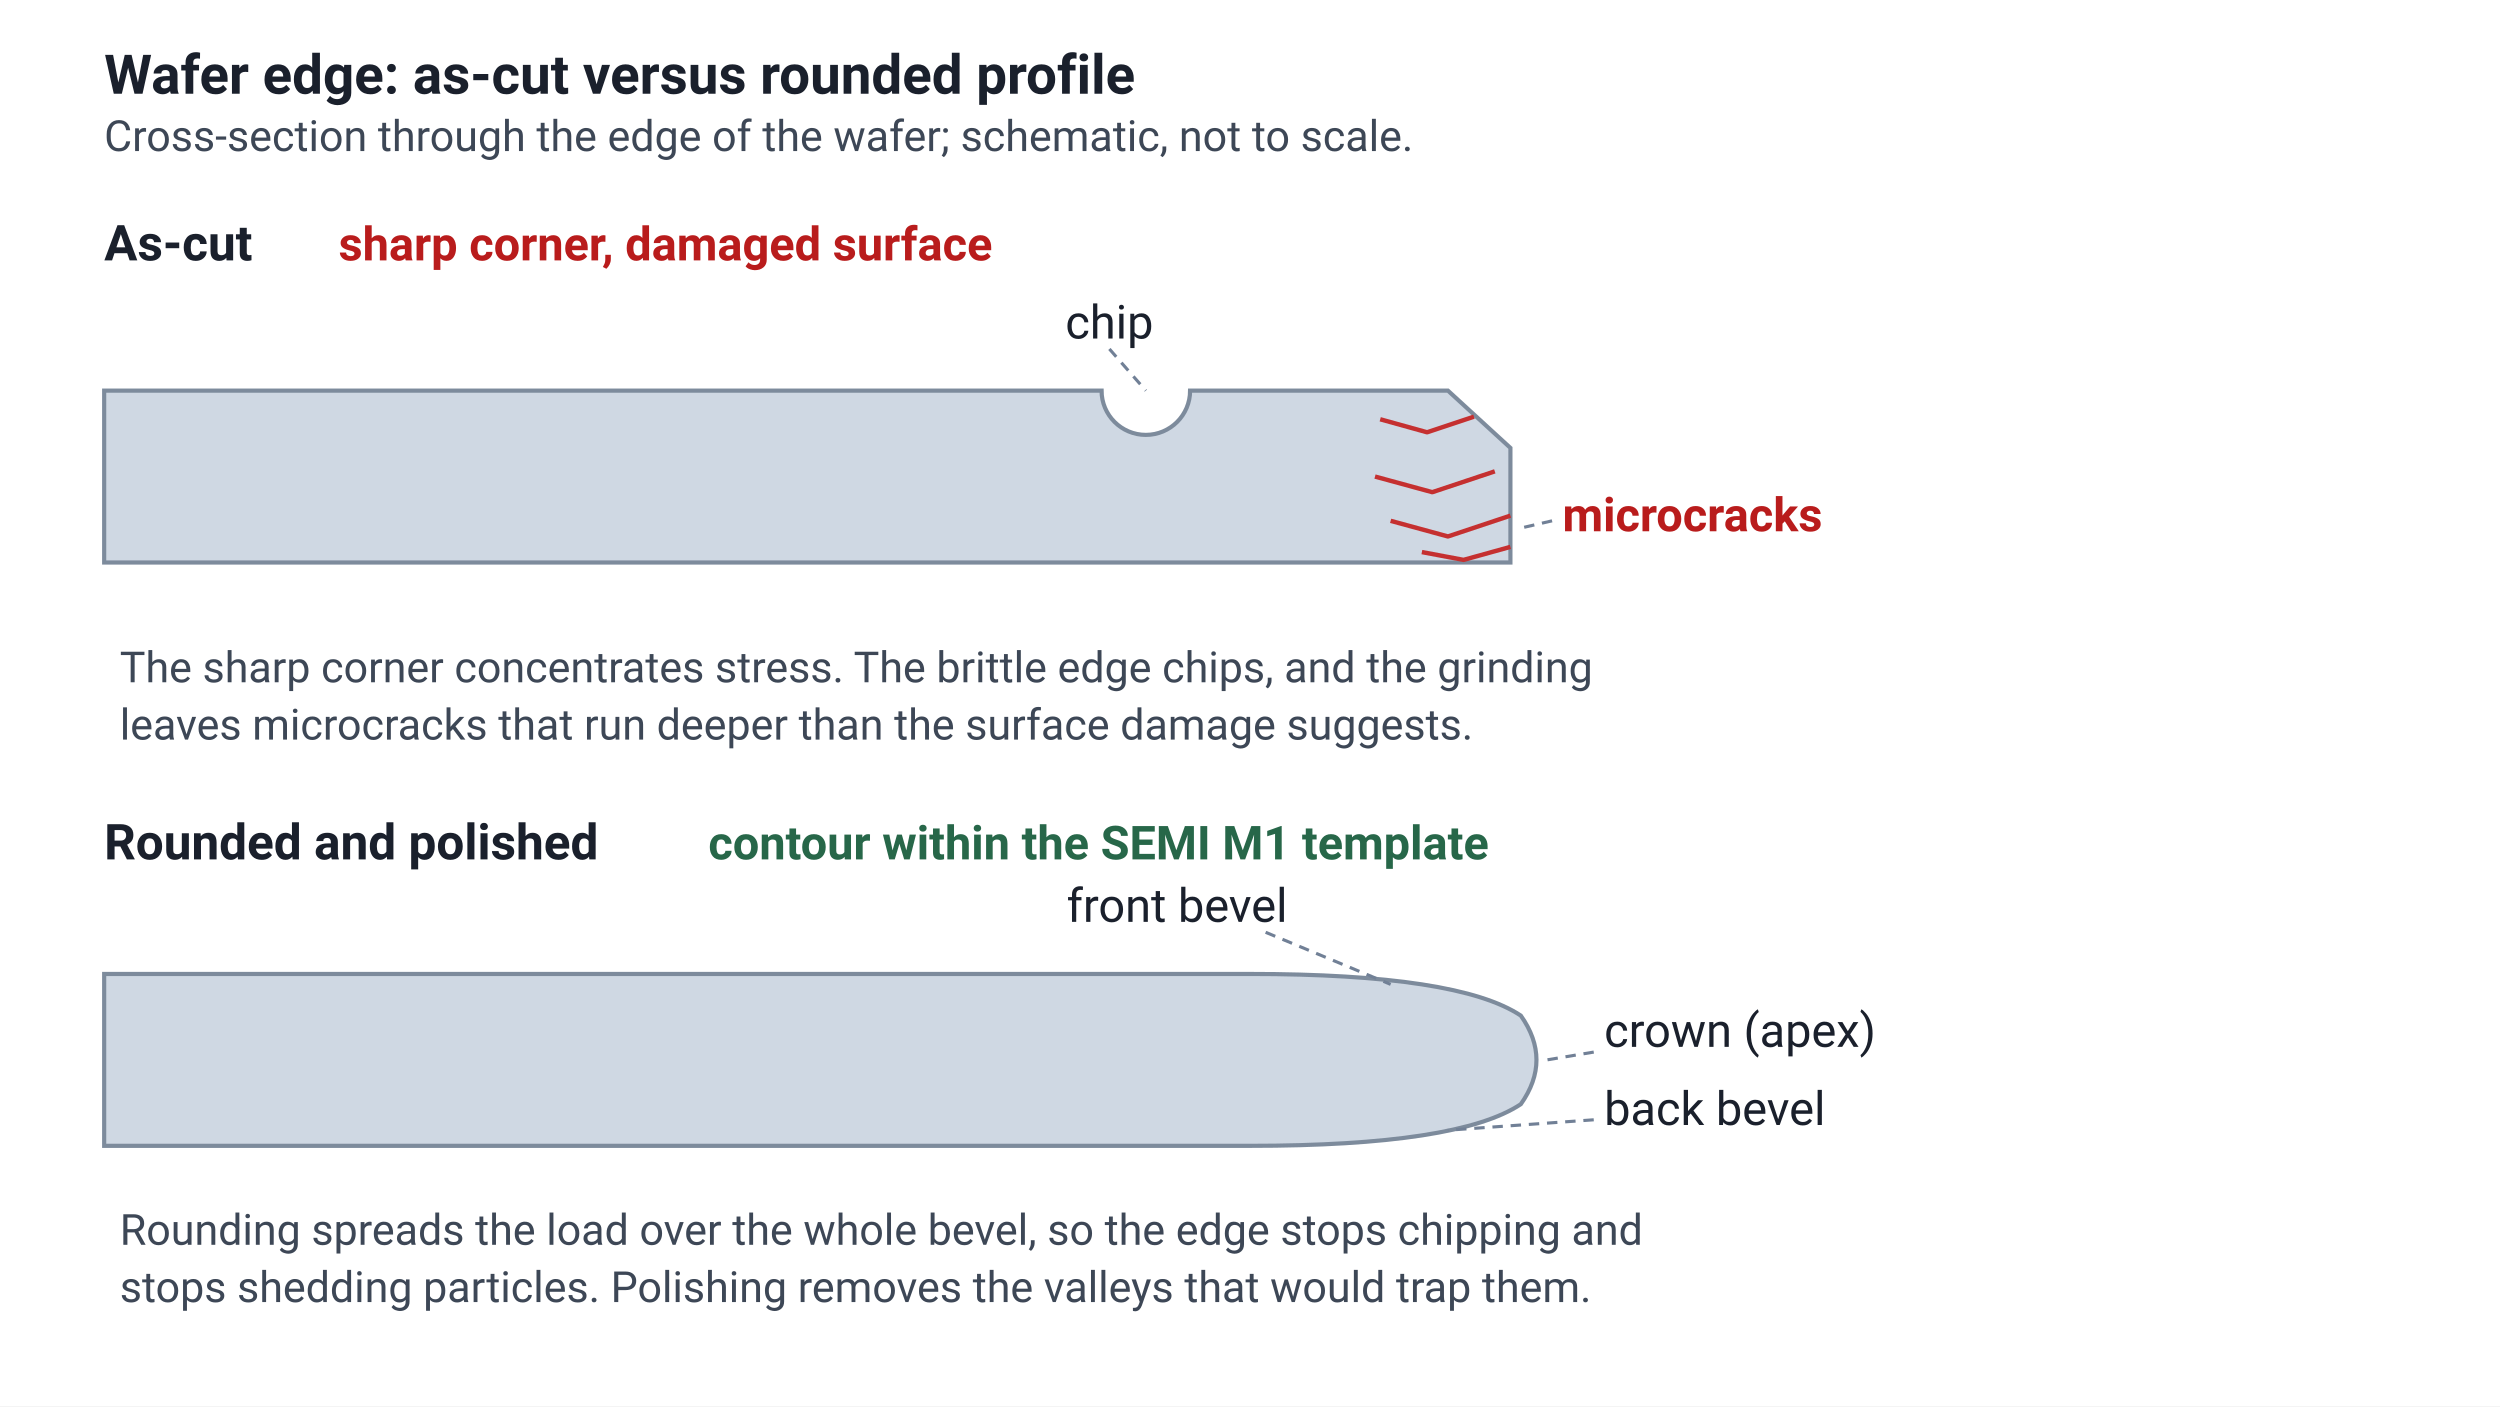
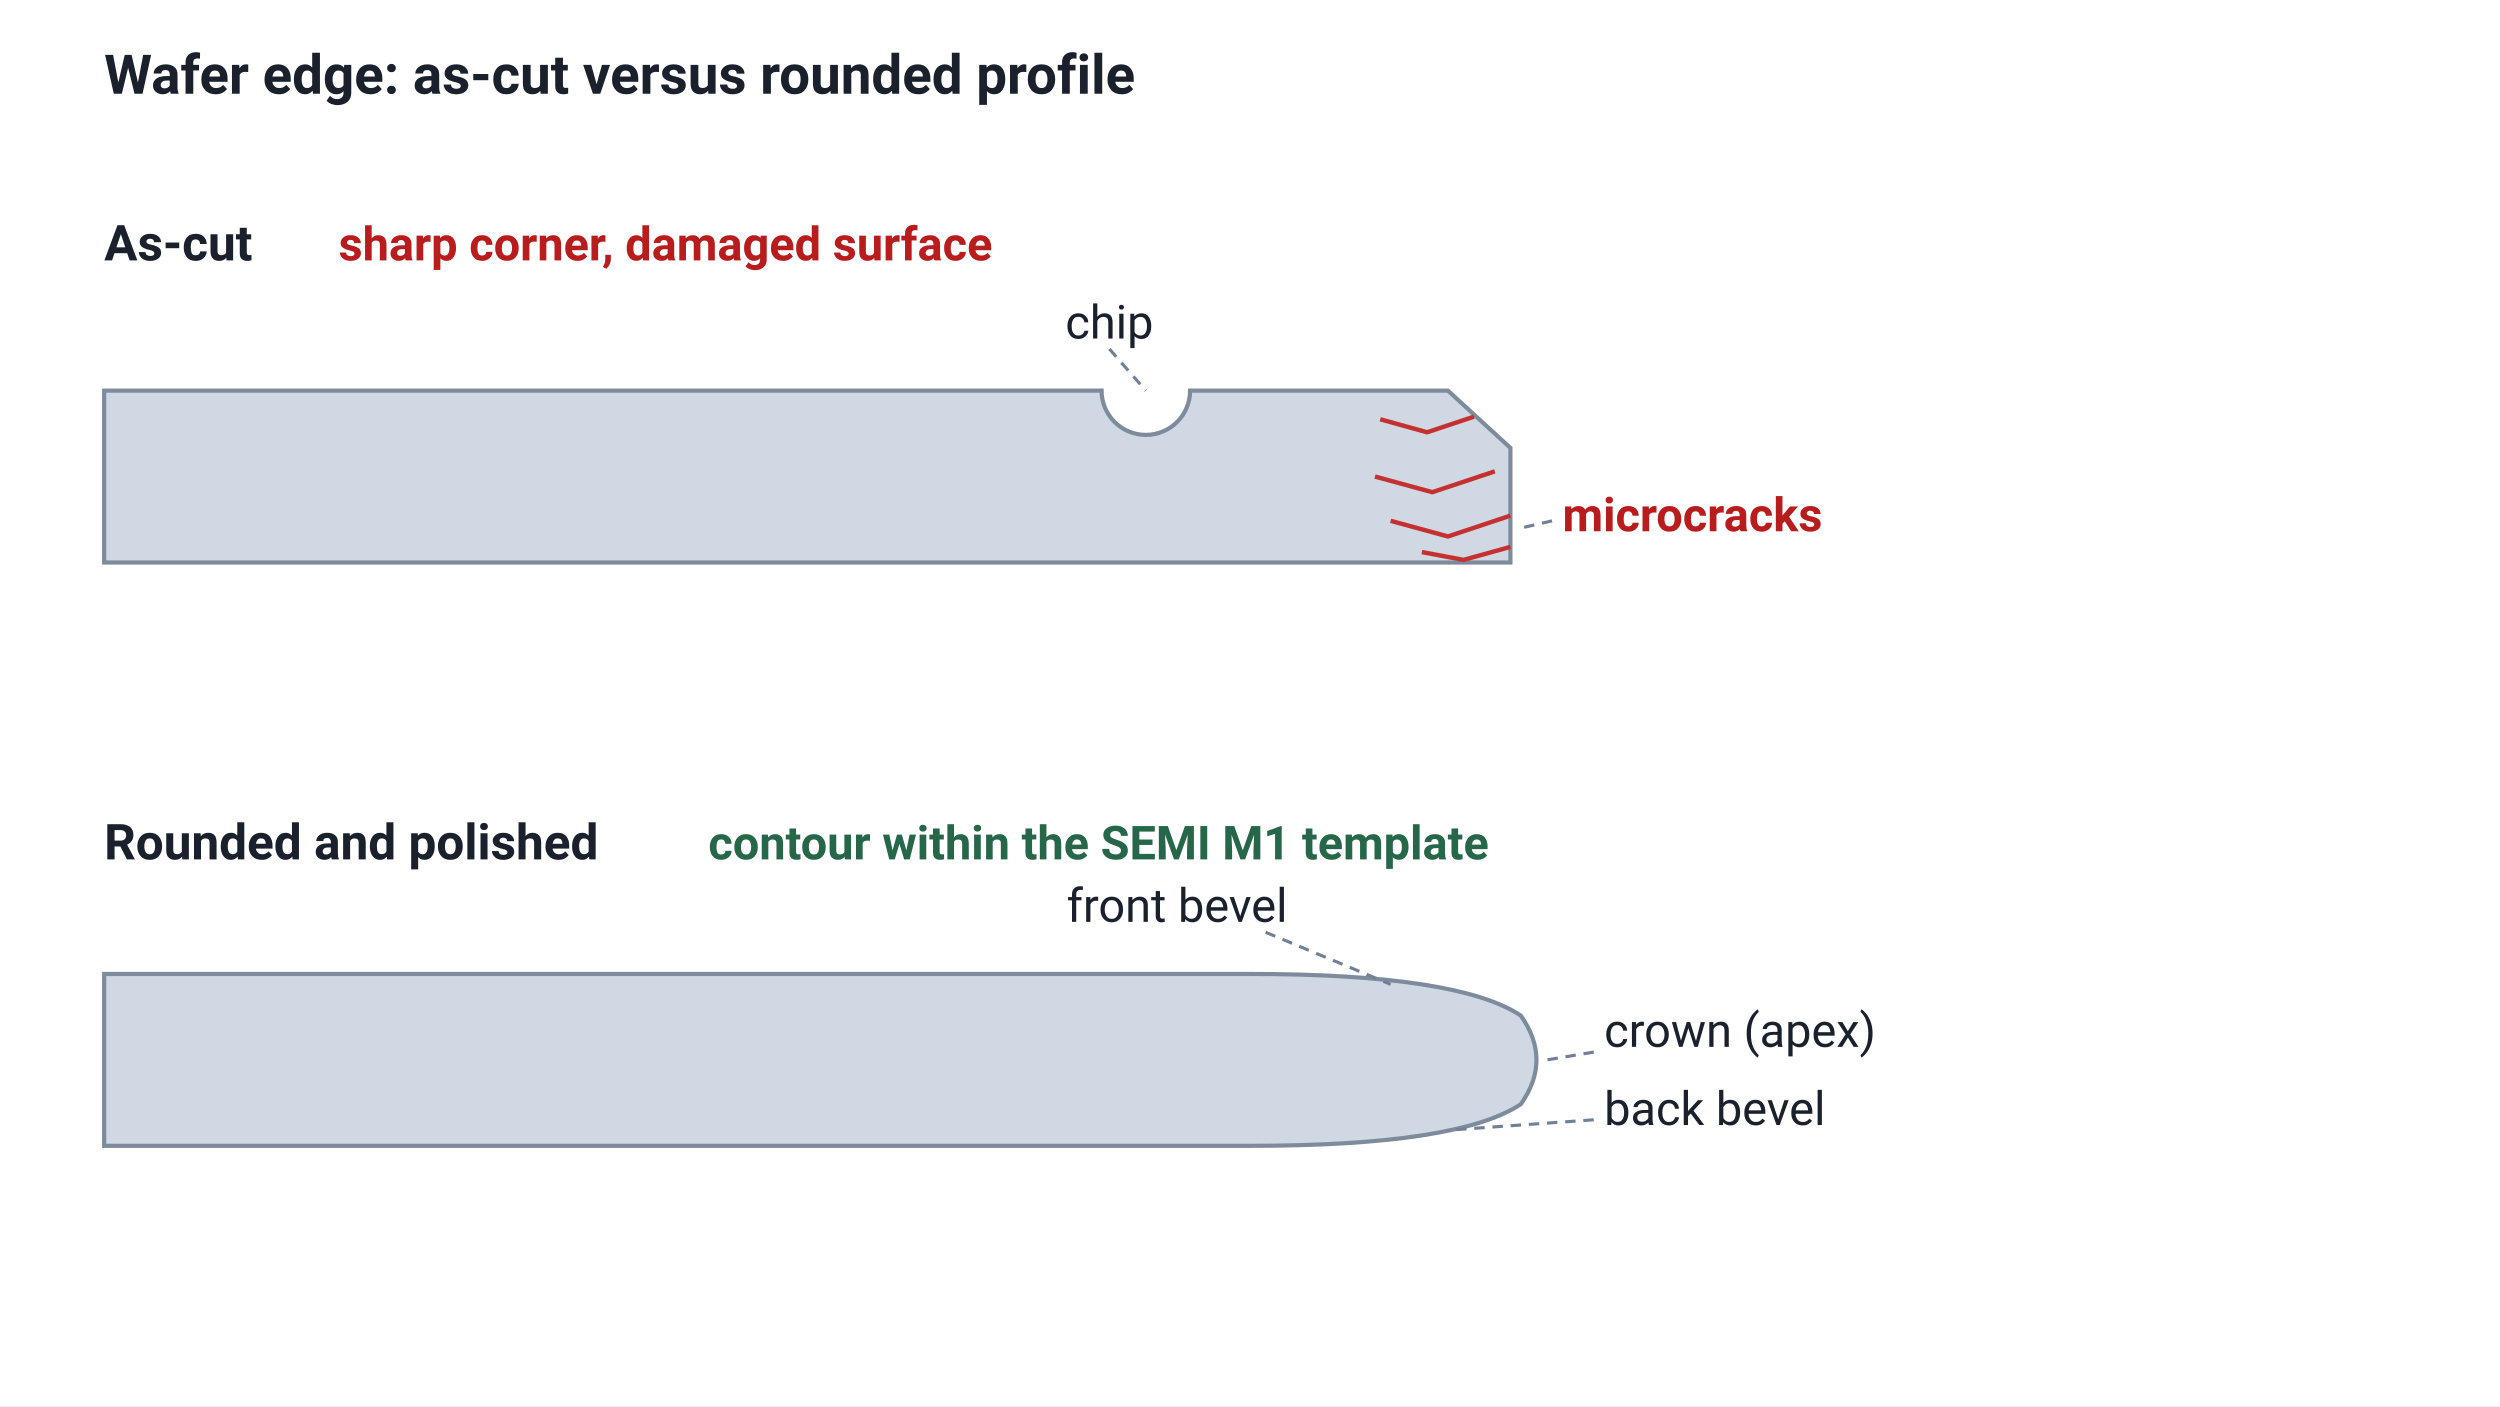
<svg xmlns="http://www.w3.org/2000/svg" width="960" height="540" viewBox="0 0 960 540" role="img">
  <rect width="960" height="540" fill="#ffffff" />
  <style>
    .h { font: 600 21px system-ui, -apple-system, "Segoe UI", Roboto, sans-serif; fill: #1a202c; }
    .t { font: 600 19px system-ui, -apple-system, "Segoe UI", Roboto, sans-serif; fill: #1a202c; }
    .l { font: 18px system-ui, -apple-system, "Segoe UI", Roboto, sans-serif; fill: #1a202c; }
    .s { font: 18px system-ui, -apple-system, "Segoe UI", Roboto, sans-serif; fill: #2d3748; }
    .sm { font: 16.5px system-ui, -apple-system, "Segoe UI", Roboto, sans-serif; fill: #3d4756; }
    .si { fill: #cfd8e3; stroke: #7d8b9c; stroke-width: 1.6; }
    .crack { fill: none; stroke: #c53030; stroke-width: 1.7; stroke-linejoin: round; }
    .lead { fill: none; stroke: #718096; stroke-width: 1.2; stroke-dasharray: 4 3; }
    .bad { font: 600 18px system-ui, -apple-system, "Segoe UI", Roboto, sans-serif; fill: #b91c1c; }
    .good { font: 600 18px system-ui, -apple-system, "Segoe UI", Roboto, sans-serif; fill: #276749; }
  </style>
  <text class="h" x="40" y="36">Wafer edge: as-cut versus rounded profile</text>
-   <text class="sm" x="40" y="58">Cross-section through the edge of the wafer; schematic, not to scale.</text>
  <text class="t" x="40" y="100">As-cut</text>
  <text class="bad" x="130" y="100">sharp corner, damaged surface</text>
  <path class="si" d="M 40,150 L 423,150 A 17,17 0 0 0 457,150 L 556,150 L 580,172 L 580,216 L 40,216 Z" />
  <path class="crack" d="M 566,160 L 548,166 L 530,161" />
  <path class="crack" d="M 574,181 L 550,189 L 528,183" />
  <path class="crack" d="M 580,198 L 556,206 L 534,200" />
  <path class="crack" d="M 580,210 L 562,215 L 546,212" />
  <text class="l" x="426" y="130" text-anchor="middle">chip</text>
  <path class="lead" d="M 426,134 L 440,150" />
  <text class="bad" x="600" y="204">microcracks</text>
  <path class="lead" d="M 596,200 L 583,203" />
-   <text class="sm" x="46" y="262">The sharp corner concentrates stress. The brittle edge chips, and the grinding</text>
-   <text class="sm" x="46" y="284">leaves microcracks that run deeper than the surface damage suggests.</text>
  <text class="t" x="40" y="330">Rounded and polished</text>
  <text class="good" x="272" y="330">contour within the SEMI M1 template</text>
  <path class="si" d="M 40,374 L 480,374 Q 560,374 584,390 Q 596,407 584,424 Q 560,440 480,440 L 40,440 Z" />
  <text class="l" x="452" y="354" text-anchor="middle">front bevel</text>
  <path class="lead" d="M 486,358 L 534,378" />
  <text class="l" x="616" y="402">crown (apex)</text>
  <path class="lead" d="M 612,404 L 594,407" />
  <text class="l" x="616" y="432">back bevel</text>
  <path class="lead" d="M 612,430 L 556,434" />
-   <text class="sm" x="46" y="478">Rounding spreads the load over the whole bevel, so the edge stops chipping and</text>
-   <text class="sm" x="46" y="500">stops shedding particles. Polishing removes the valleys that would trap them.</text>
</svg>
